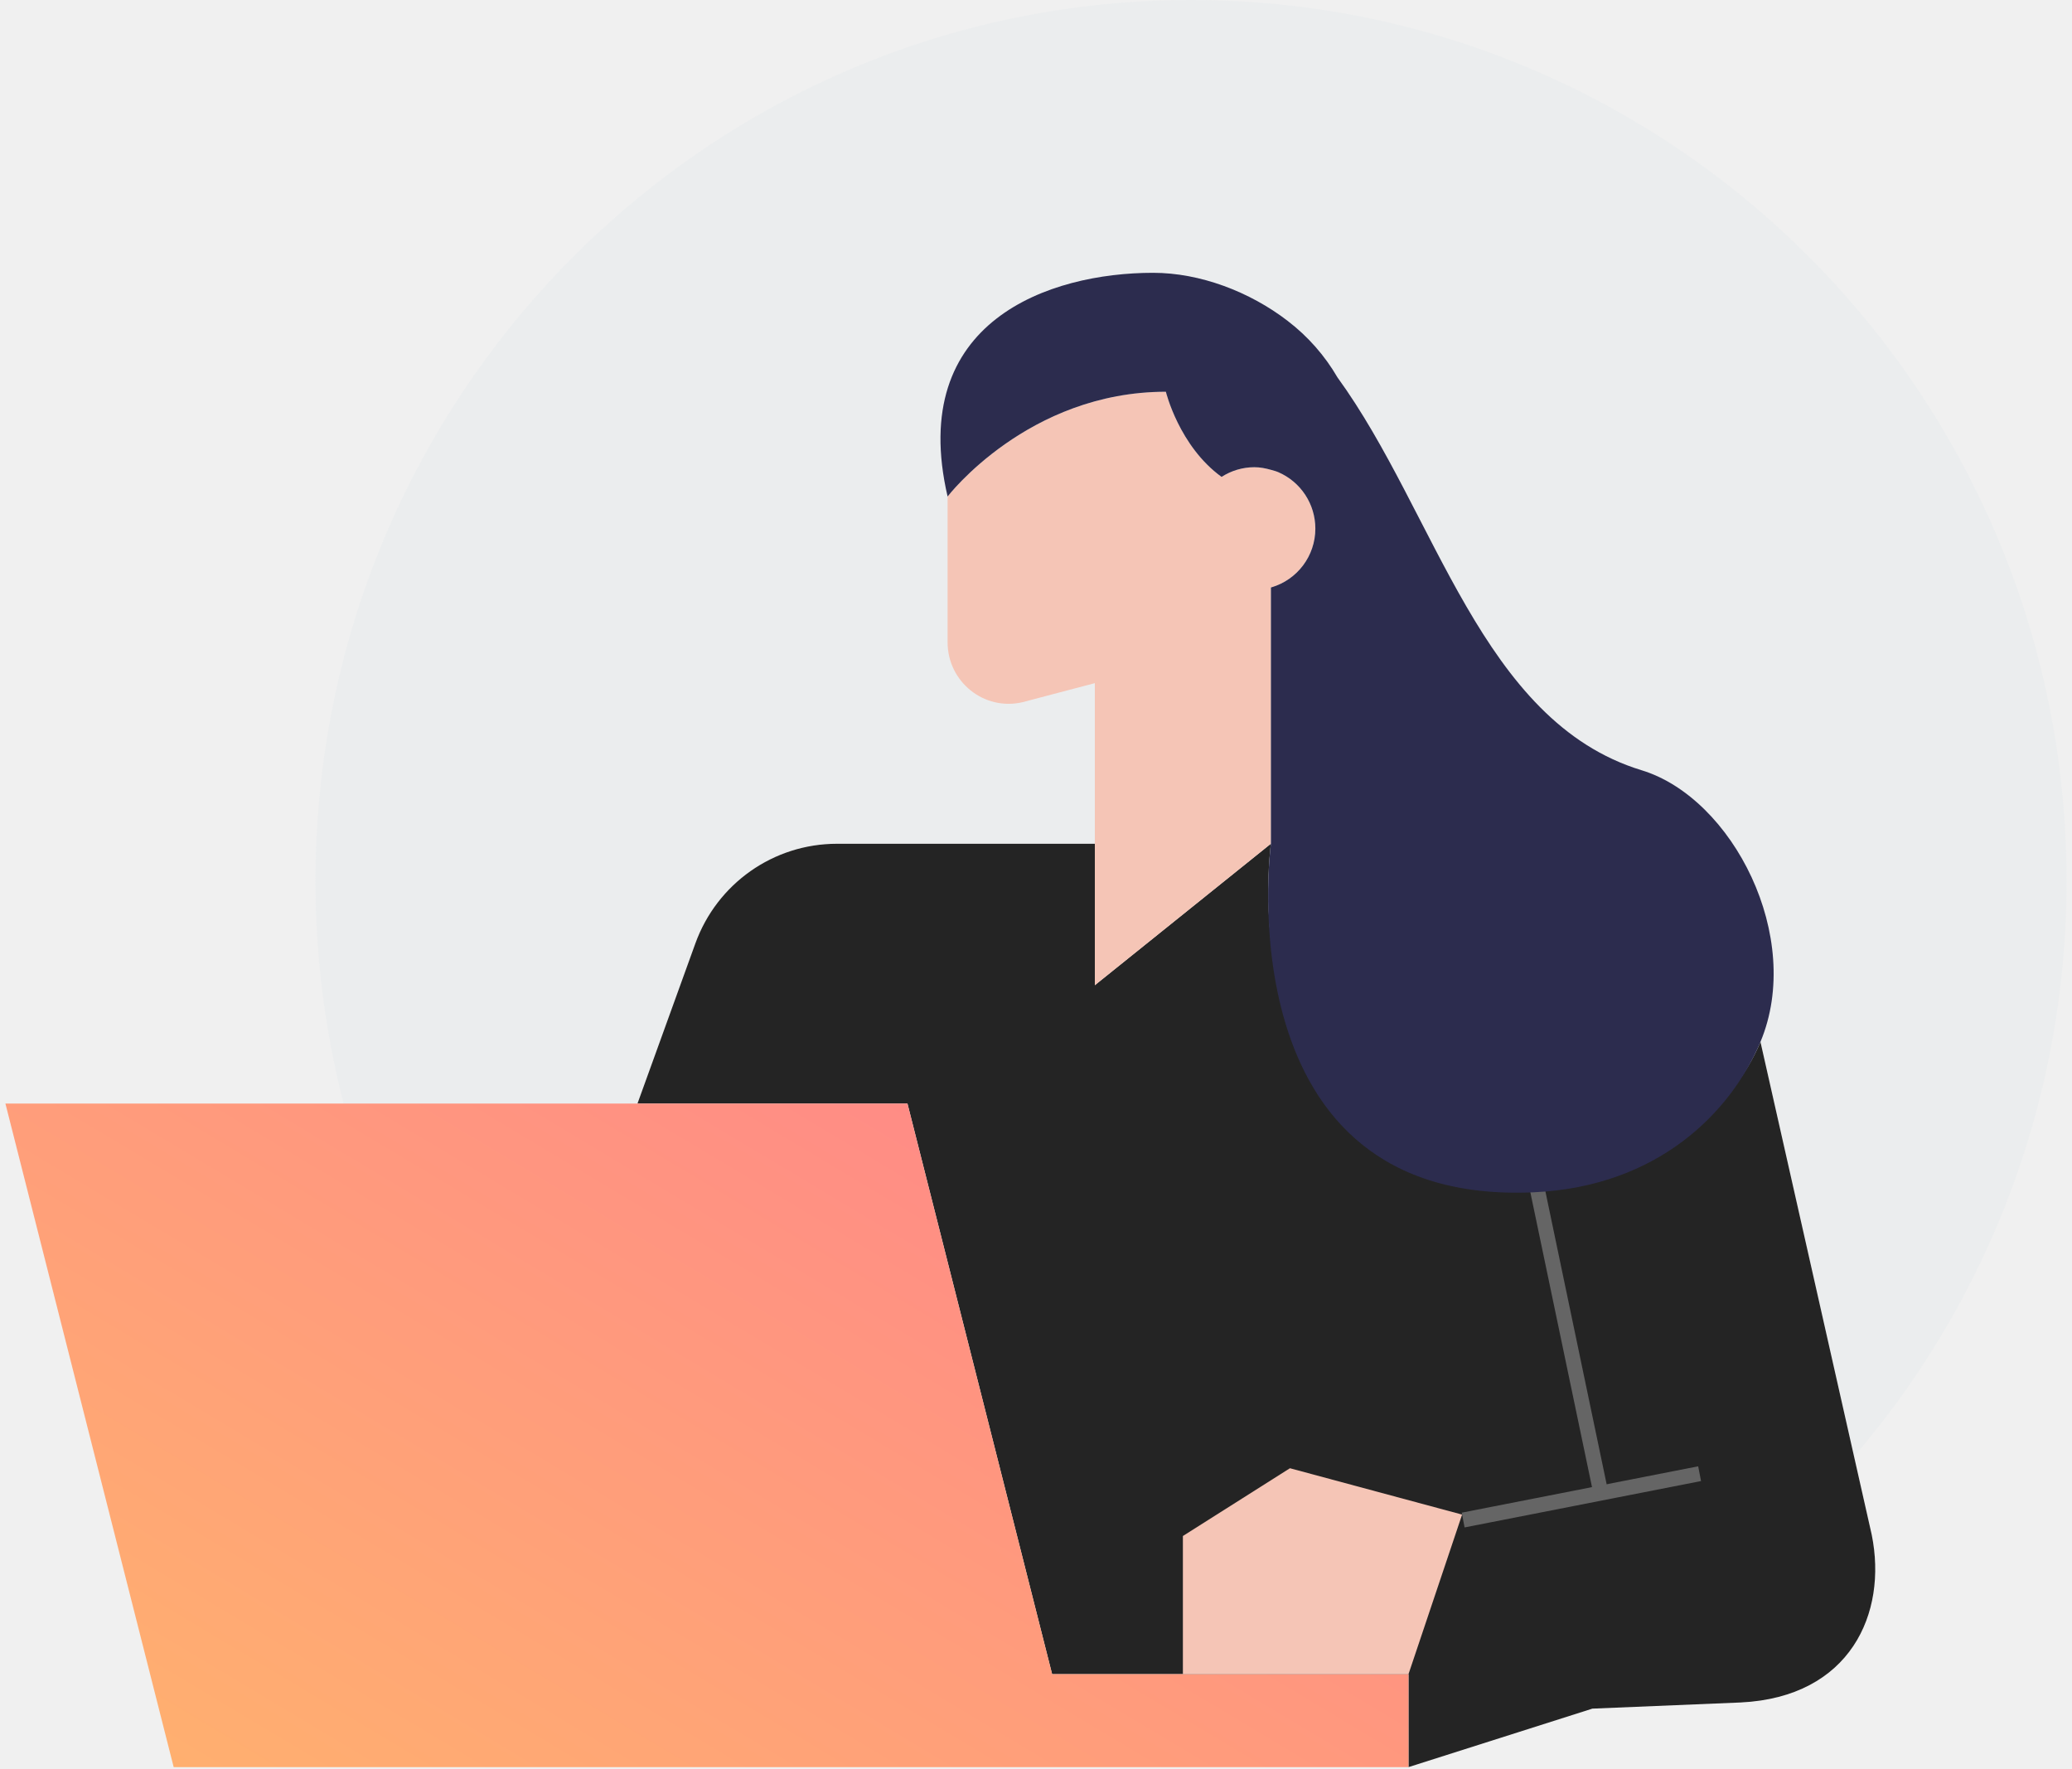
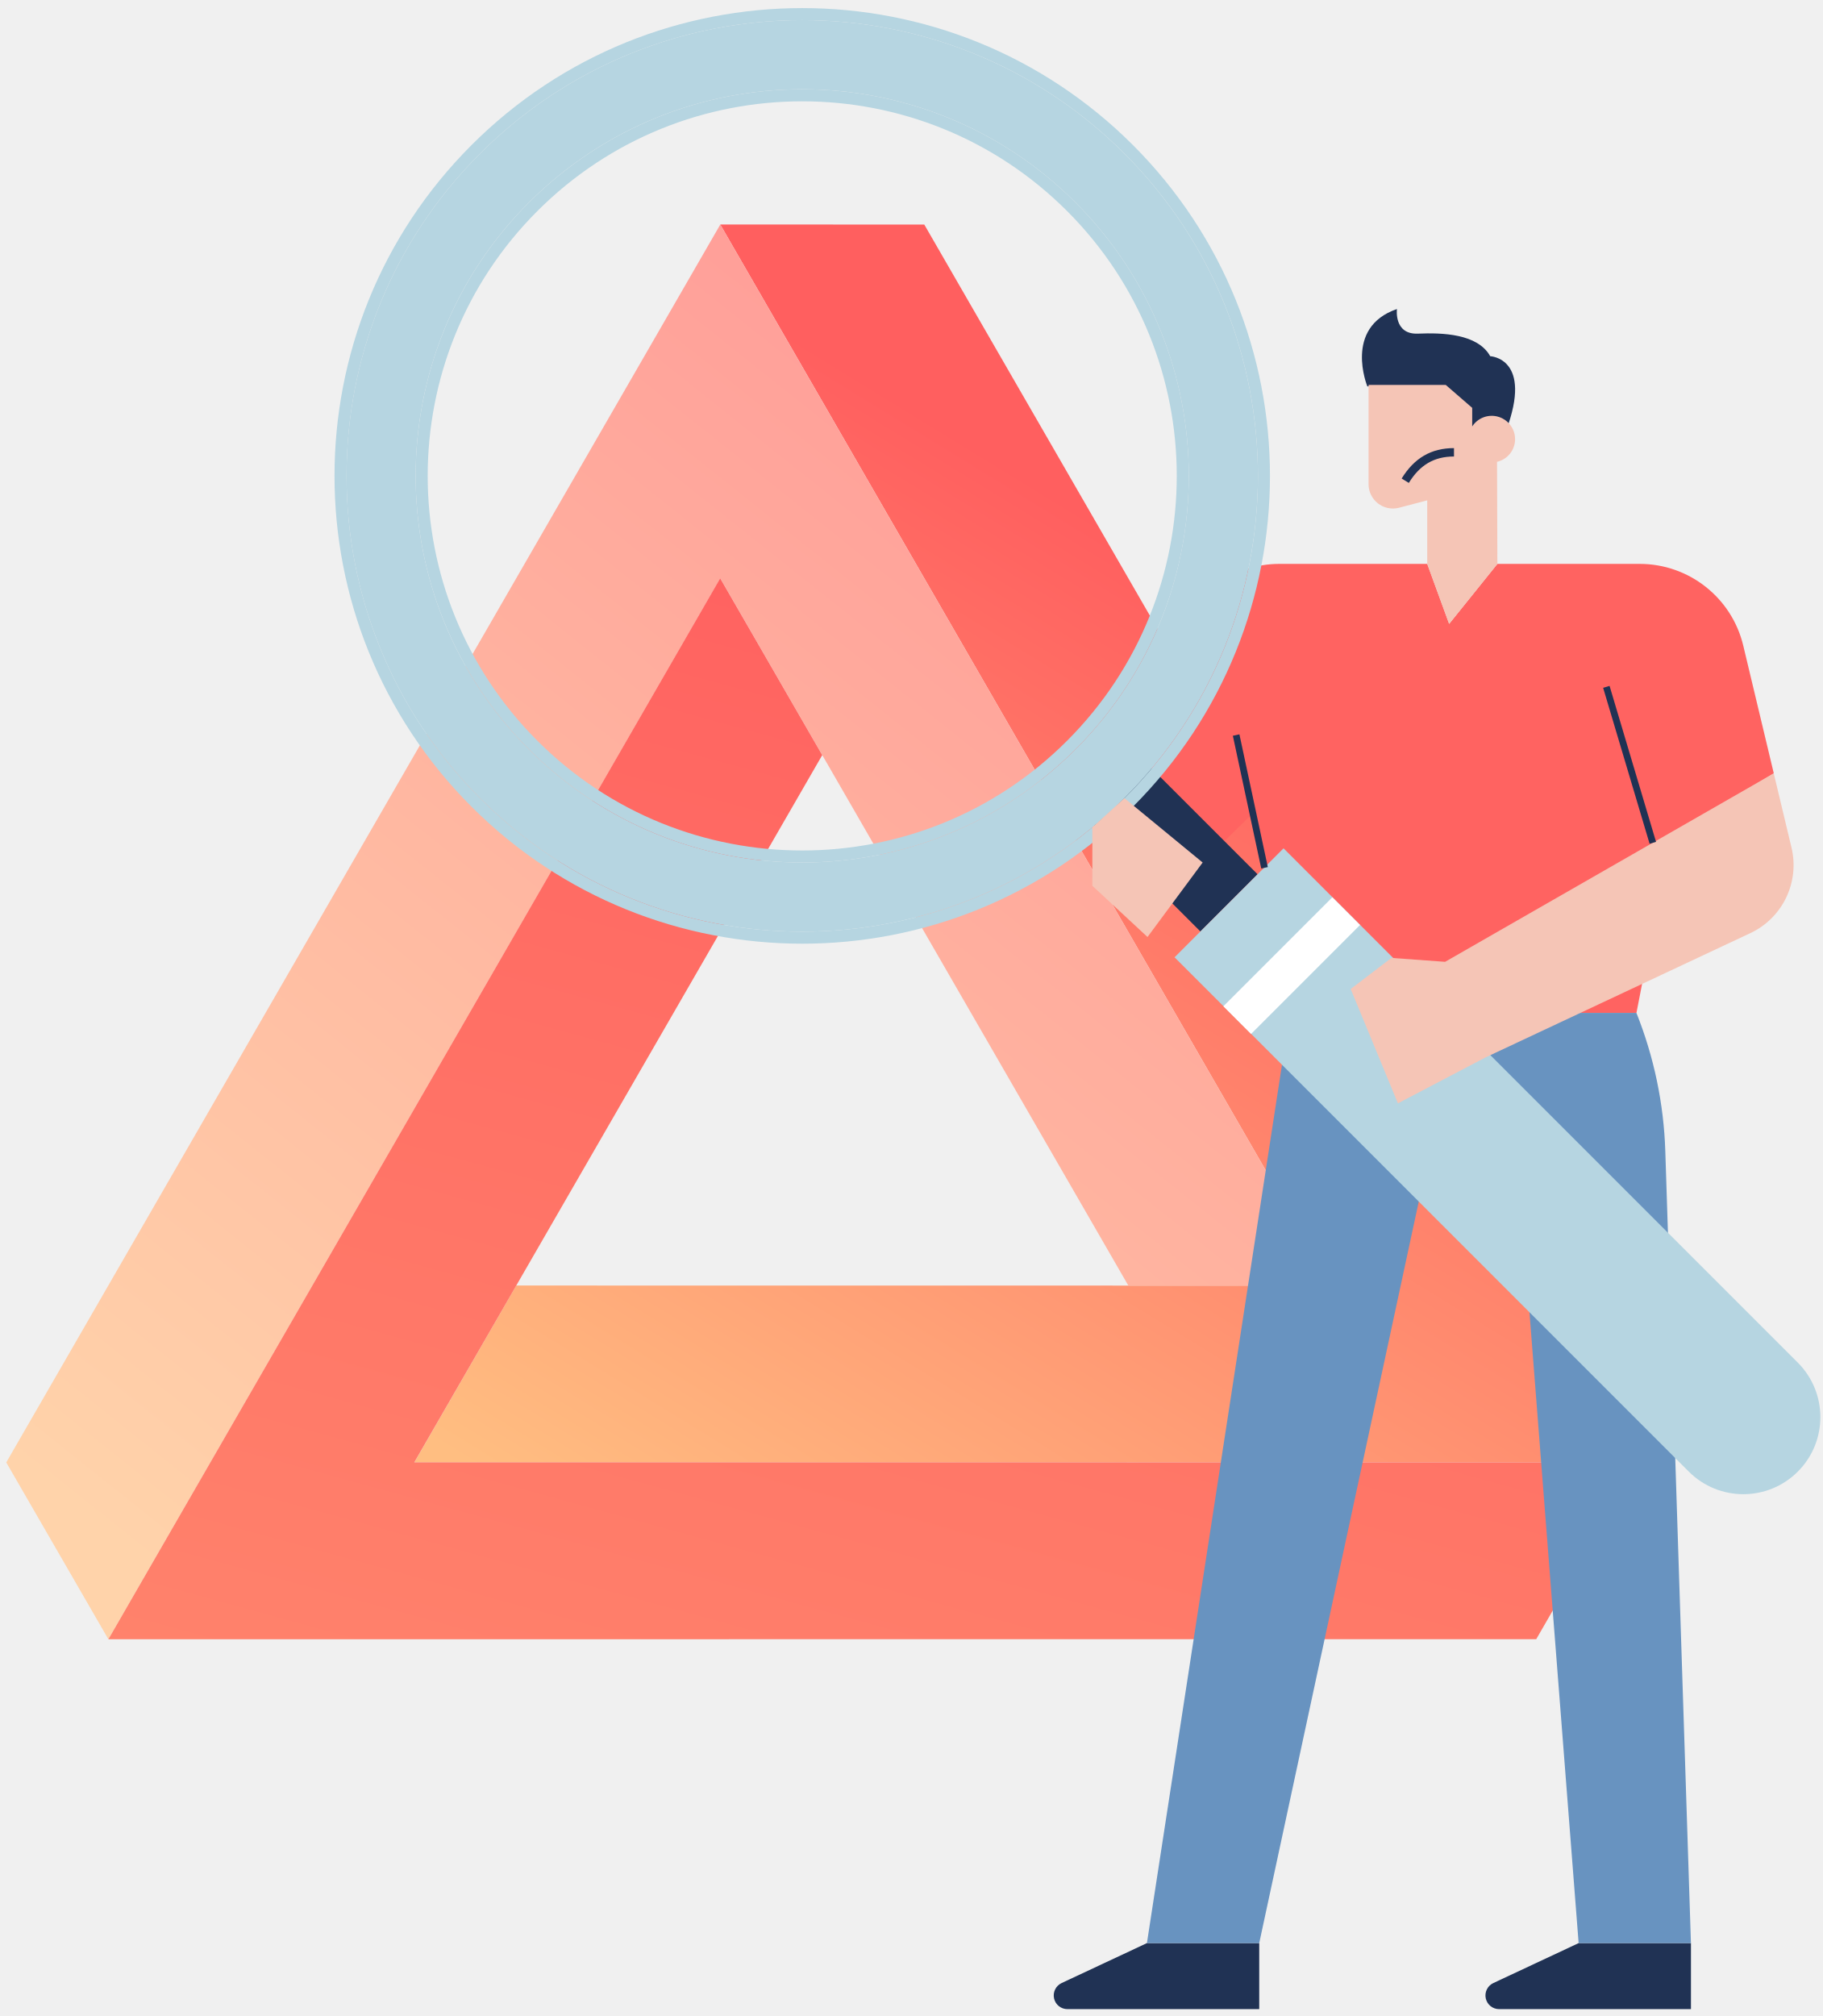
- <svg xmlns="http://www.w3.org/2000/svg" width="191" height="163" viewBox="0 0 191 163" fill="none">
-   <path fill-rule="evenodd" clip-rule="evenodd" d="M190.5 81.2c0 44.848-36.134 81.196-80.708 81.196S29.083 126.048 29.083 81.2c0-44.846 36.135-81.2 80.709-81.2C154.366 0 190.5 36.354 190.5 81.2z" fill="#DDE4E9" fill-opacity=".272" />
-   <path d="M172.542 141.462l-10.26-45.44c-2.691 6.433-9.288 11.674-20.795 12.195-28.645 1.294-24.36-30.256-24.333-30.451h-.01l-16.219 13.033V77.765H77.14c-5.836 0-11.049 3.668-13.043 9.19l-5.335 14.755h24.89l13.335 52.59h32.85v8.565l16.952-5.391 13.689-.568c10.076-.502 13.527-8.201 12.064-15.444z" fill="#fff" />
-   <path d="M172.542 141.462l-10.26-45.44c-2.691 6.433-9.288 11.674-20.795 12.195-28.645 1.294-24.36-30.256-24.333-30.451h-.01l-16.219 13.033V77.765H77.14c-5.836 0-11.049 3.668-13.043 9.19l-5.335 14.755h24.89l13.335 52.59h32.85v8.565l16.952-5.391 13.689-.568c10.076-.502 13.527-8.201 12.064-15.444z" fill="#242424" />
-   <path fill-rule="evenodd" clip-rule="evenodd" d="M117.831 43.516c-.216-.093-.448-.15-.676-.216a5.562 5.562 0 00-1.536-.24c-1.11 0-2.14.334-3.013.893-3.92-2.834-5.135-7.848-5.135-7.848-12.724 0-20.12 9.656-20.12 9.656v13.435c0 3.645 3.371 6.346 6.902 5.521l6.671-1.756V90.8l16.219-13.034.012-.009v-23.61c.009-.004.02-.007.031-.01a5.64 5.64 0 004.063-5.413 5.662 5.662 0 00-3.418-5.207z" fill="#F5C5B6" />
-   <path fill-rule="evenodd" clip-rule="evenodd" d="M96.987 154.3L83.65 101.71H.5l15.51 61.154h113.826V154.3h-32.85z" fill="url(#paint0_linear)" />
-   <path fill-rule="evenodd" clip-rule="evenodd" d="M118.909 135.318l-9.869 6.246V154.3h20.796l4.942-14.709-15.869-4.273z" fill="#F5C5B6" />
-   <path fill-rule="evenodd" clip-rule="evenodd" d="M135.008 140.773l-.263-1.36 21.796-4.273.263 1.36-21.796 4.273z" fill="#656565" />
-   <path fill-rule="evenodd" clip-rule="evenodd" d="M146.932 137.915l-7.716-36.894 1.344-.289 7.717 36.894-1.345.289z" fill="#656565" />
-   <path fill-rule="evenodd" clip-rule="evenodd" d="M151.323 70.988c-14.807-4.515-18.925-23.69-28.033-36.205a17.838 17.838 0 00-4.581-5.2l-.03-.028v.004c-3.479-2.672-8.049-4.416-12.383-4.416-9.514 0-22.705 4.412-18.945 20.618 0 0 7.397-9.656 20.121-9.656 0 0 1.215 5.014 5.135 7.848a5.572 5.572 0 013.014-.893c.535 0 1.043.1 1.535.24.228.066.46.123.676.216a5.662 5.662 0 013.419 5.207 5.641 5.641 0 01-4.063 5.413c-.011.002-.022.006-.032.009v23.611l-.002.01c-.027.195-4.416 33.414 24.228 32.12 11.507-.522 18.209-7.432 20.9-13.864 4.026-9.627-2.548-22.47-10.959-25.034z" fill="#2C2C4E" />
+ <svg xmlns="http://www.w3.org/2000/svg" width="217" height="240" fill="none">
+   <path d="M158.622 153.049l-97.154-.01-12.13 21.05 145.726-.01L110.05 26.734l-24.291-.01 72.863 126.325z" fill="url(#paint0_linear)" />
+   <path d="M85.759 68.846l48.582 84.192 24.281.011L85.759 26.734.745 174.1l12.16 21.05L85.76 68.845z" fill="url(#paint1_linear)" />
+   <path d="M49.327 174.089l48.572-84.193-12.15-21.05L12.905 195.15l170.007-.01 12.141-21.051H49.327z" fill="url(#paint2_linear)" />
+   <path d="M211.197 92.067l-3.635-15.207a12.678 12.678 0 00-12.33-9.73h-16.945l-5.744 7.139-2.609-7.14h-17.6a12.676 12.676 0 00-12.024 8.663l-6.419 19.228 9.312 7.659 5.802-5.707 4.589 23.607h41.251l4.112-21.155 12.24-7.357z" fill="#FF6361" />
+   <path d="M136.559 231.323l-10.161 4.757a1.629 1.629 0 00.69 3.103h22.843v-7.86h-13.372zM187.96 231.323l-10.16 4.757a1.629 1.629 0 00.689 3.103h22.844v-7.86H187.96zM177.433 42.405c-1.5-2.686-5.703-2.807-8.604-2.686-2.901.121-2.501-2.93-2.501-2.93-6.402 2.198-3.525 9.205-3.525 9.205h9.203l3.156 3.337v2.7c.496-.93 1.354-1.545 2.331-1.545.206 0 .404.028.597.08l.012.005c.453.123.864.385 1.203.744 3.28-8.704-1.872-8.91-1.872-8.91z" fill="#203254" />
+   <path d="M178.224 49.57l-.012-.003a2.772 2.772 0 00-2.924 1.2v-2.212l-3.151-2.731h-9.19V57.64a2.9 2.9 0 003.552 2.825l3.434-.899v7.566l2.609 7.14 5.744-7.136-.042-12.156a2.774 2.774 0 002.15-2.703c0-.84-.376-1.59-.965-2.099a2.783 2.783 0 00-1.205-.609z" fill="#F5C5B6" />
+   <path d="M153.589 120.581l-17.031 110.743h13.372l20.899-97.131h9.561l7.57 97.131h13.372l-3.052-94.286a48.567 48.567 0 00-3.44-16.457h-41.251z" fill="#6893C0" />
+   <path d="M133.632 87.977l-6.809 6.809 16.104 16.103 6.808-6.809-16.103-16.103z" fill="#203254" />
+   <path d="M214.055 175.193a9.177 9.177 0 01-12.977 0l-61.228-61.228 12.977-12.976 61.228 61.227a9.177 9.177 0 010 12.977z" fill="#B6D5E1" />
+   <path d="M158.637 106.818l-12.976 12.976 3.297 3.298 12.977-12.976-3.298-3.298z" fill="#fff" />
+   <path d="M133.883 18.288c-21.189-21.19-55.543-21.19-76.732 0-21.19 21.189-21.19 55.543 0 76.732 21.189 21.189 55.543 21.189 76.732 0 21.189-21.187 21.189-55.542 0-76.732zM128.062 89.2c-17.975 17.974-47.117 17.974-65.092 0-17.975-17.975-17.975-47.117 0-65.092s47.117-17.975 65.092 0 17.975 47.117 0 65.092z" fill="#B6D5E1" />
+   <path fill-rule="evenodd" clip-rule="evenodd" d="M134.898 17.274c21.749 21.75 21.749 57.013 0 78.76-21.748 21.748-57.01 21.748-78.759 0-21.748-21.75-21.748-57.011 0-78.76 21.749-21.748 57.011-21.748 78.759 0zM63.985 88.187c17.415 17.415 45.65 17.415 63.065 0s17.415-45.65 0-63.065-45.65-17.415-63.065 0-17.415 45.65 0 63.065zm-6.833-69.9c21.19-21.188 55.544-21.188 76.733 0 21.189 21.191 21.189 55.546 0 76.733-21.189 21.189-55.544 21.189-76.733 0-21.188-21.189-21.188-55.543 0-76.732zm5.82 70.913c17.975 17.975 47.117 17.975 65.092 0 17.974-17.974 17.974-47.116 0-65.091-17.975-17.975-47.117-17.975-65.092 0s-17.975 47.117 0 65.091z" fill="#B6D5E1" />
+   <path d="M130.061 105.449v-6.954l3.821-3.473 9.312 7.659-6.566 8.868-6.567-6.1zM211.192 92.067l-39.128 22.435-6.393-.465-4.851 3.702 5.623 13.612 10.418-5.461 31.542-14.802a8.948 8.948 0 004.903-10.182l-2.114-8.84z" fill="#F5C5B6" />
+   <path d="M191.644 81.655l-.766.229 5.532 18.564.766-.228-5.532-18.565zM147.572 87.421l-.782.168 3.381 15.804.782-.167-3.381-15.805z" fill="#203254" />
+   <path d="M167.315 57.229c1.405-2.292 3.268-3.383 5.805-3.383" stroke="#203254" />
  <defs>
-     <linearGradient id="paint0_linear" x1="-9.499" y1="157.636" x2="44.838" y2="66.85" gradientUnits="userSpaceOnUse">
-       <stop stop-color="#FFB36D" />
-       <stop offset="1" stop-color="#F88" />
+     <linearGradient id="paint0_linear" x1="55.424" y1="174.037" x2="125.864" y2="59.18" gradientUnits="userSpaceOnUse">
+       <stop stop-color="#FFBE81" />
+       <stop offset="1" stop-color="#FF5F5F" />
+     </linearGradient>
+     <linearGradient id="paint1_linear" x1="-22.151" y1="154.918" x2="100.862" y2=".638" gradientUnits="userSpaceOnUse">
+       <stop stop-color="#FFD3AA" />
+       <stop offset="1" stop-color="#FF9696" />
+     </linearGradient>
+     <linearGradient id="paint2_linear" x1="-270.685" y1="395.188" x2="-157.7" y2="-15.788" gradientUnits="userSpaceOnUse">
+       <stop stop-color="#FFBE81" />
+       <stop offset="1" stop-color="#FF5F5F" />
    </linearGradient>
  </defs>
</svg>
